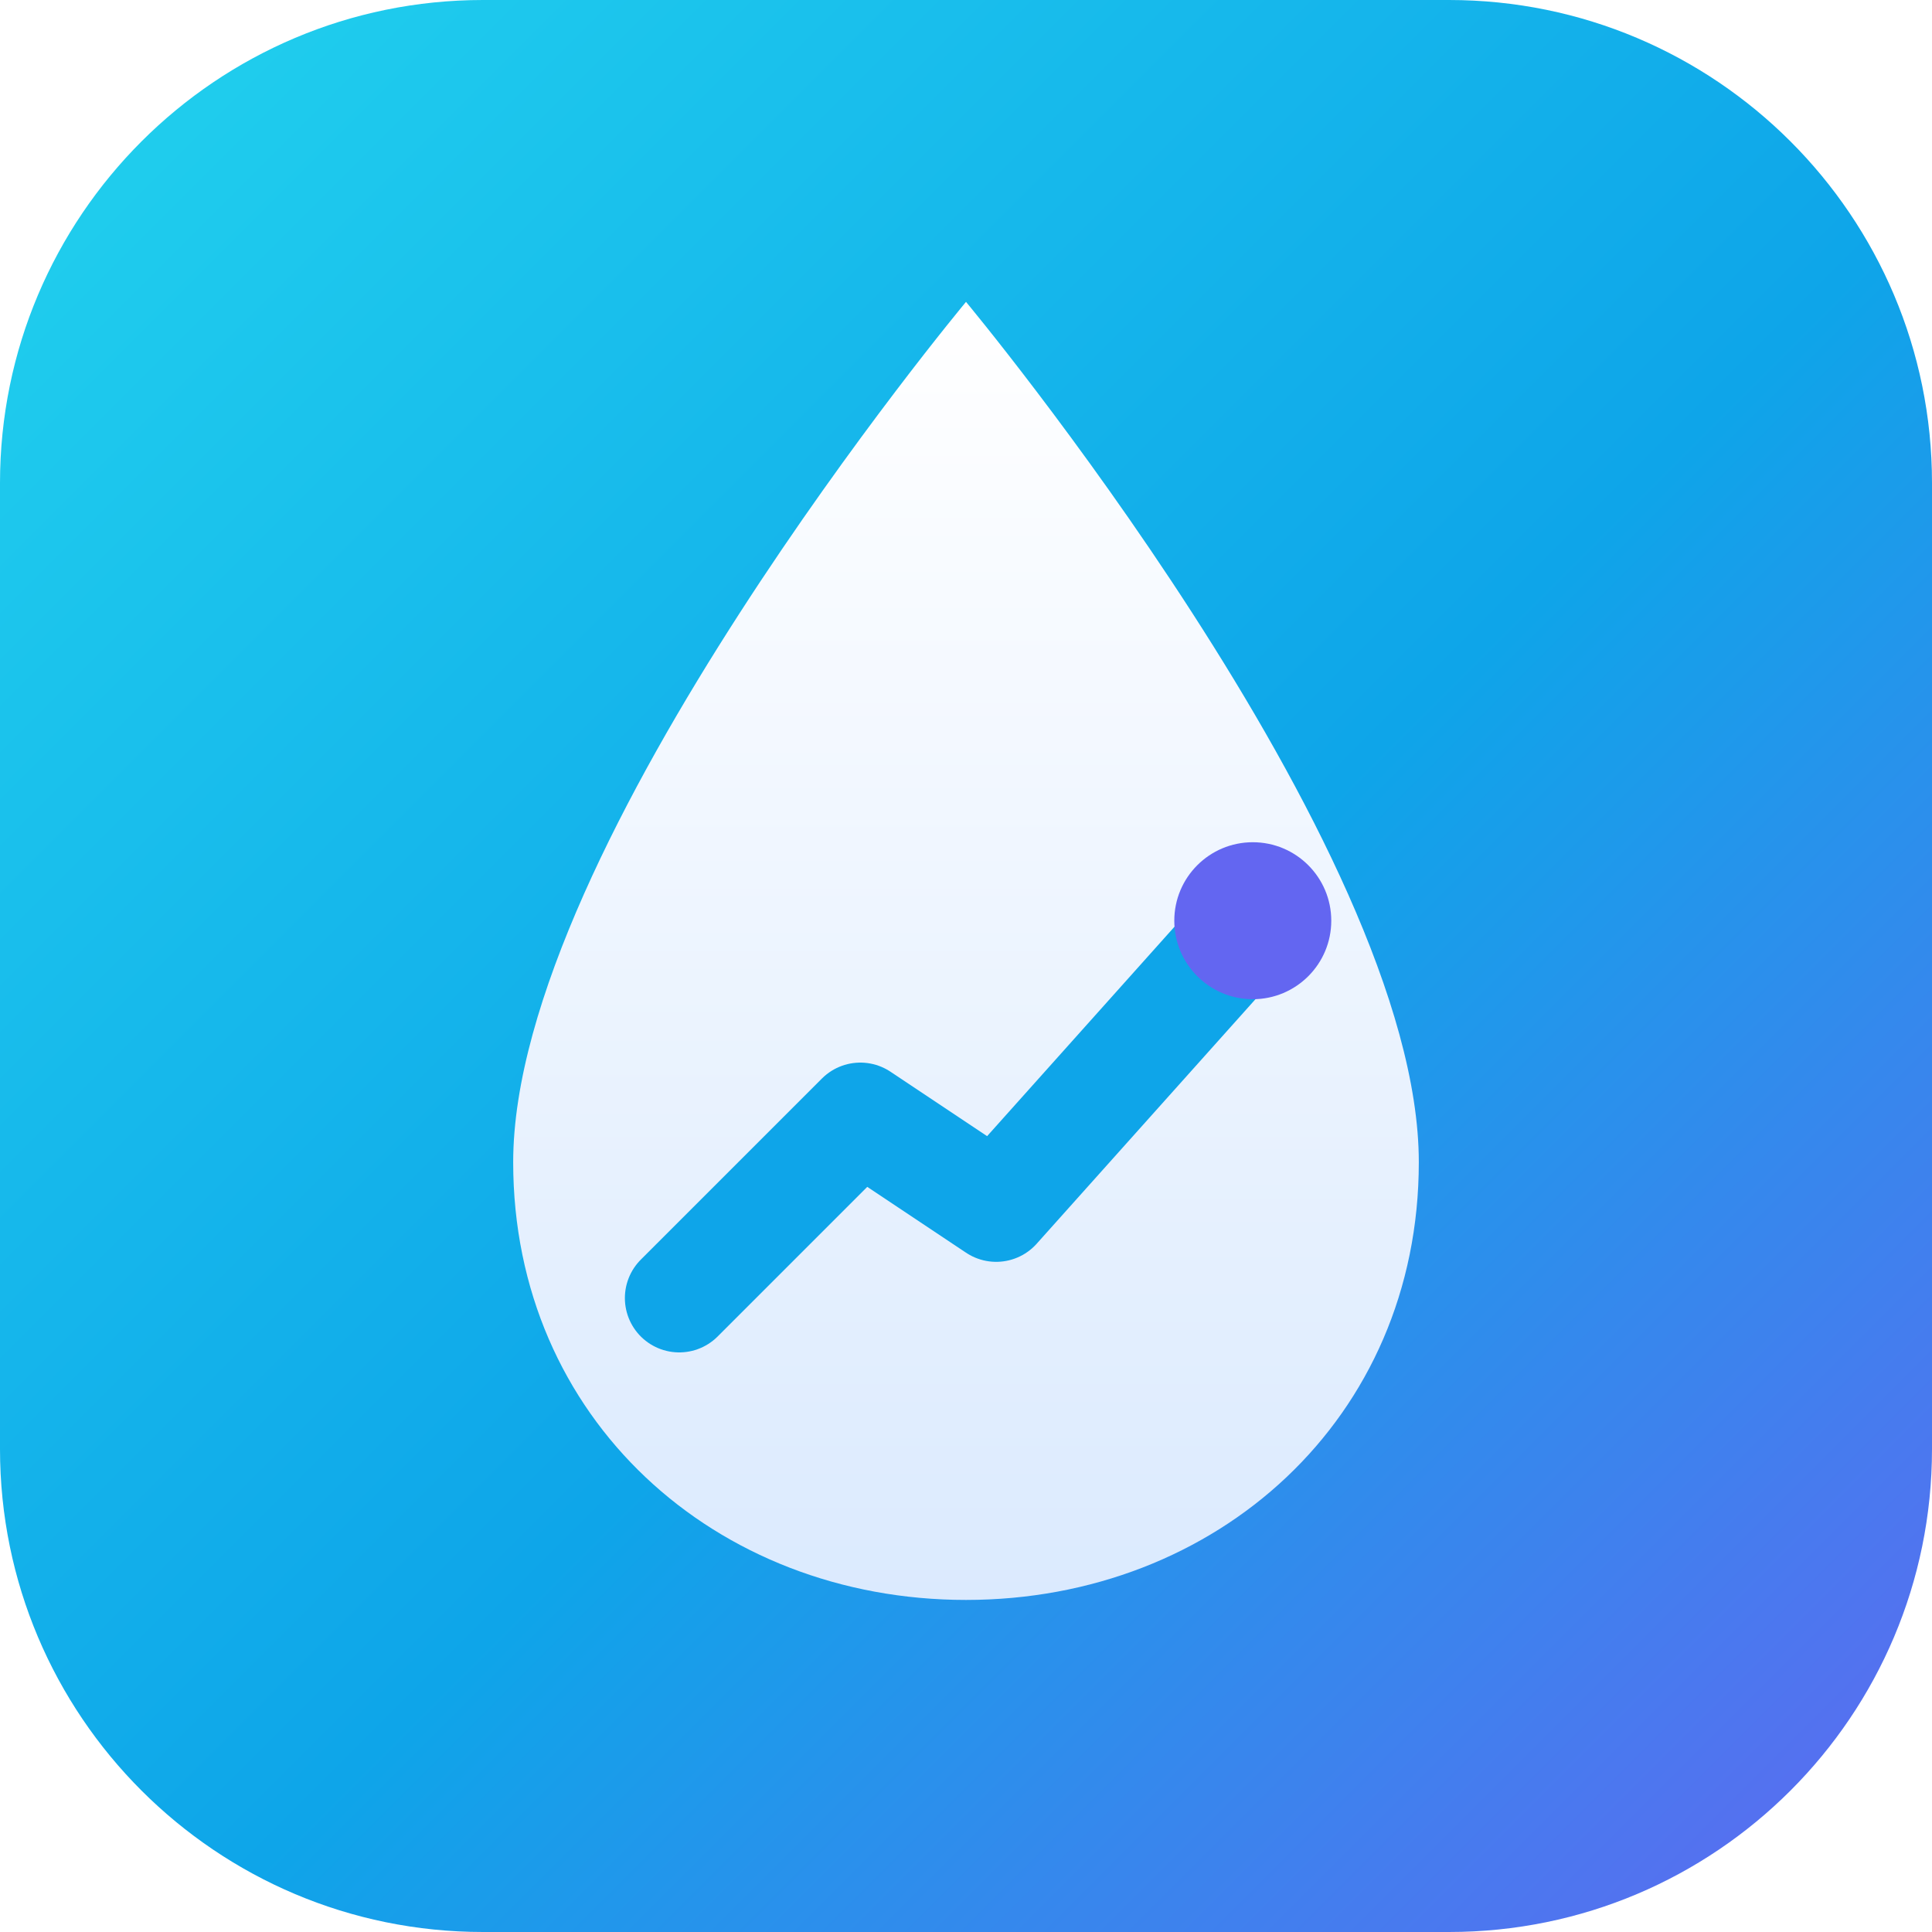
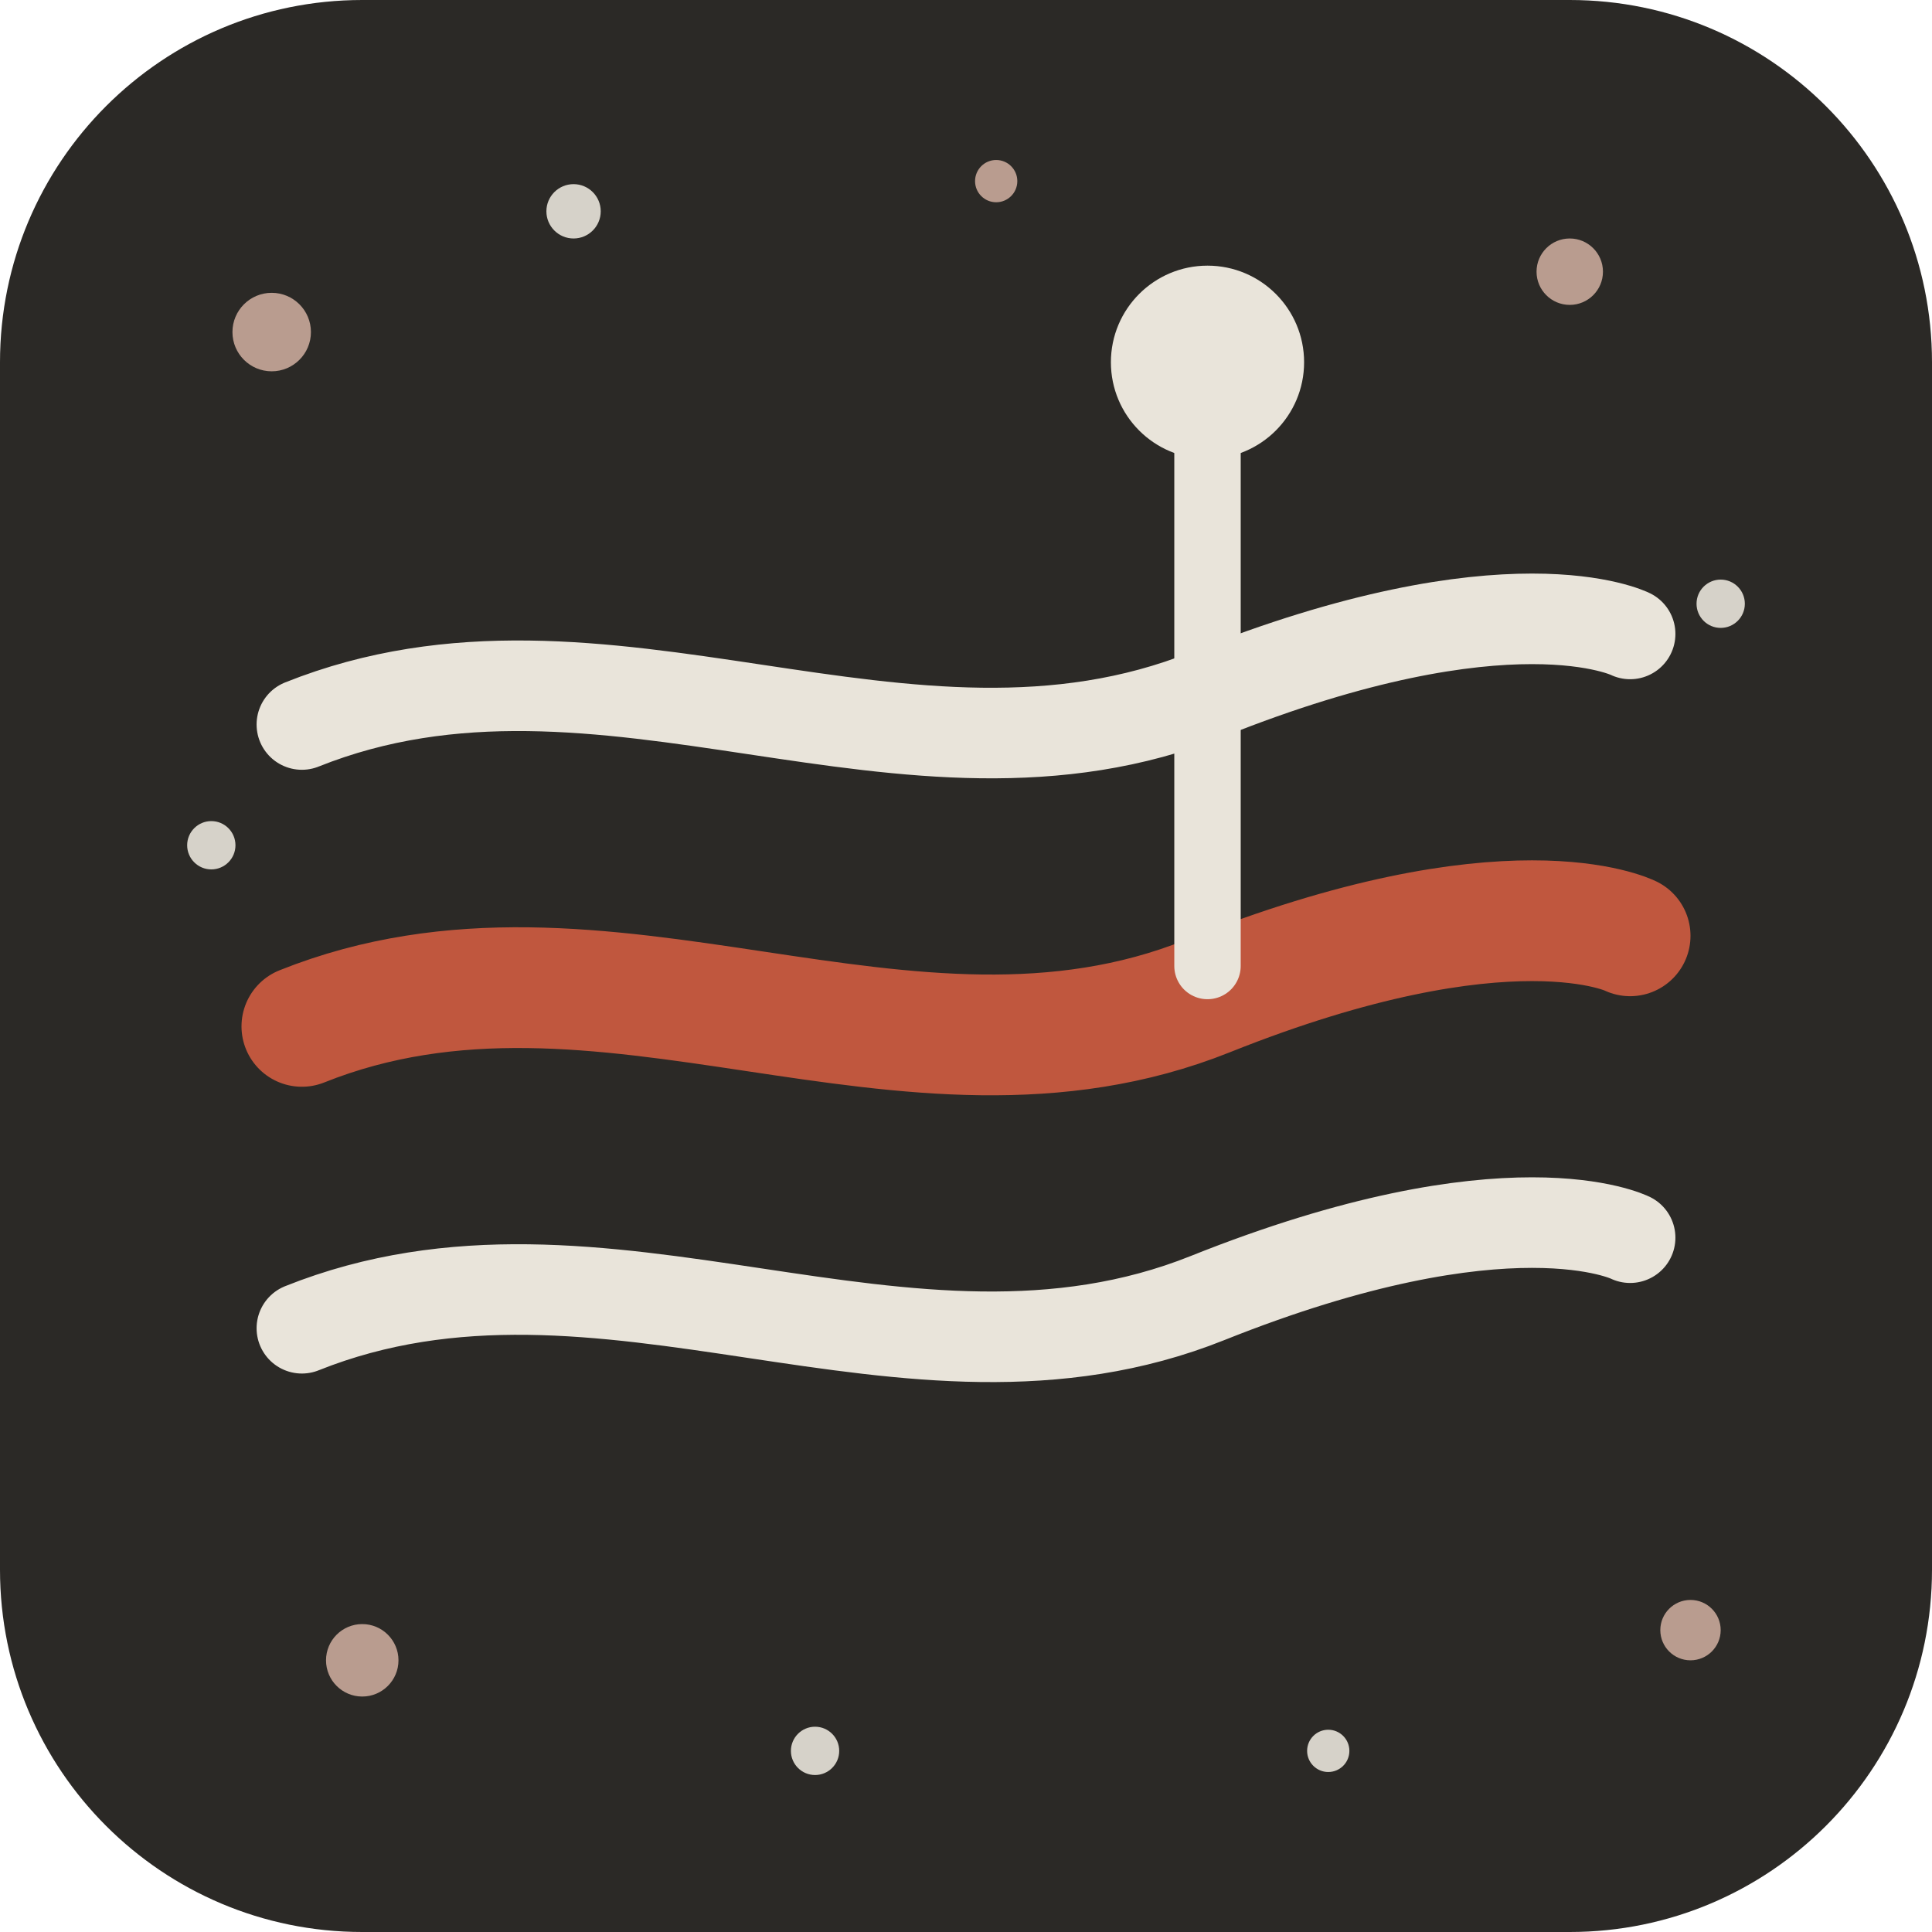
<svg xmlns="http://www.w3.org/2000/svg" viewBox="0 0 64 64">
-   <defs>
-     <linearGradient id="bg" x1="0" y1="0" x2="1" y2="1">
-       <stop offset="0" stop-color="#22d3ee" />
-       <stop offset="0.55" stop-color="#0ea5e9" />
-       <stop offset="1" stop-color="#6366f1" />
-     </linearGradient>
-     <linearGradient id="drop" x1="0" y1="0" x2="0" y2="1">
-       <stop offset="0" stop-color="#ffffff" />
-       <stop offset="1" stop-color="#dbeafe" />
-     </linearGradient>
-   </defs>
-   <rect width="64" height="64" rx="16" fill="url(#bg)" />
-   <path d="M32 10 C32 10 17 28 17 38.5 C17 47 23.7 53 32 53 C40.3 53 47 47 47 38.5 C47 28 32 10 32 10 Z" fill="url(#drop)" />
-   <polyline points="22.5,43 28.5,37 33,40 41.5,30.5" fill="none" stroke="#0ea5e9" stroke-width="3.6" stroke-linecap="round" stroke-linejoin="round" />
-   <circle cx="41.5" cy="30.5" r="2.6" fill="#6366f1" />
+   <rect width="64" height="64" rx="12" fill="#2b2926" />
+   <g opacity="0.9">
+     <circle cx="9" cy="11" r="1.3" fill="#c9a89a" />
+     <circle cx="19" cy="7" r="0.9" fill="#e9e4da" />
+     <circle cx="52" cy="9" r="1.1" fill="#c9a89a" />
+     <circle cx="57" cy="20" r="0.8" fill="#e9e4da" />
+     <circle cx="7" cy="28" r="0.8" fill="#e9e4da" />
+     <circle cx="12" cy="55" r="1.2" fill="#c9a89a" />
+     <circle cx="27" cy="58" r="0.8" fill="#e9e4da" />
+     <circle cx="56" cy="54" r="1.0" fill="#c9a89a" />
+     <circle cx="44" cy="58" r="0.7" fill="#e9e4da" />
+     <circle cx="33" cy="6" r="0.7" fill="#c9a89a" />
+   </g>
+   <path d="M10 24 C 20 20, 30 27, 40 23 S 54 21, 54 21" fill="none" stroke="#e9e4da" stroke-width="3" stroke-linecap="round" />
+   <path d="M10 34 C 20 30, 30 37, 40 33 S 54 31, 54 31" fill="none" stroke="#c0573e" stroke-width="4" stroke-linecap="round" />
+   <path d="M10 44 C 20 40, 30 47, 40 43 S 54 41, 54 41" fill="none" stroke="#e9e4da" stroke-width="3" stroke-linecap="round" />
+   <path d="M40 12 L40 32" stroke="#e9e4da" stroke-width="2.2" stroke-linecap="round" />
+   <circle cx="40" cy="12" r="3.2" fill="#e9e4da" />
</svg>
